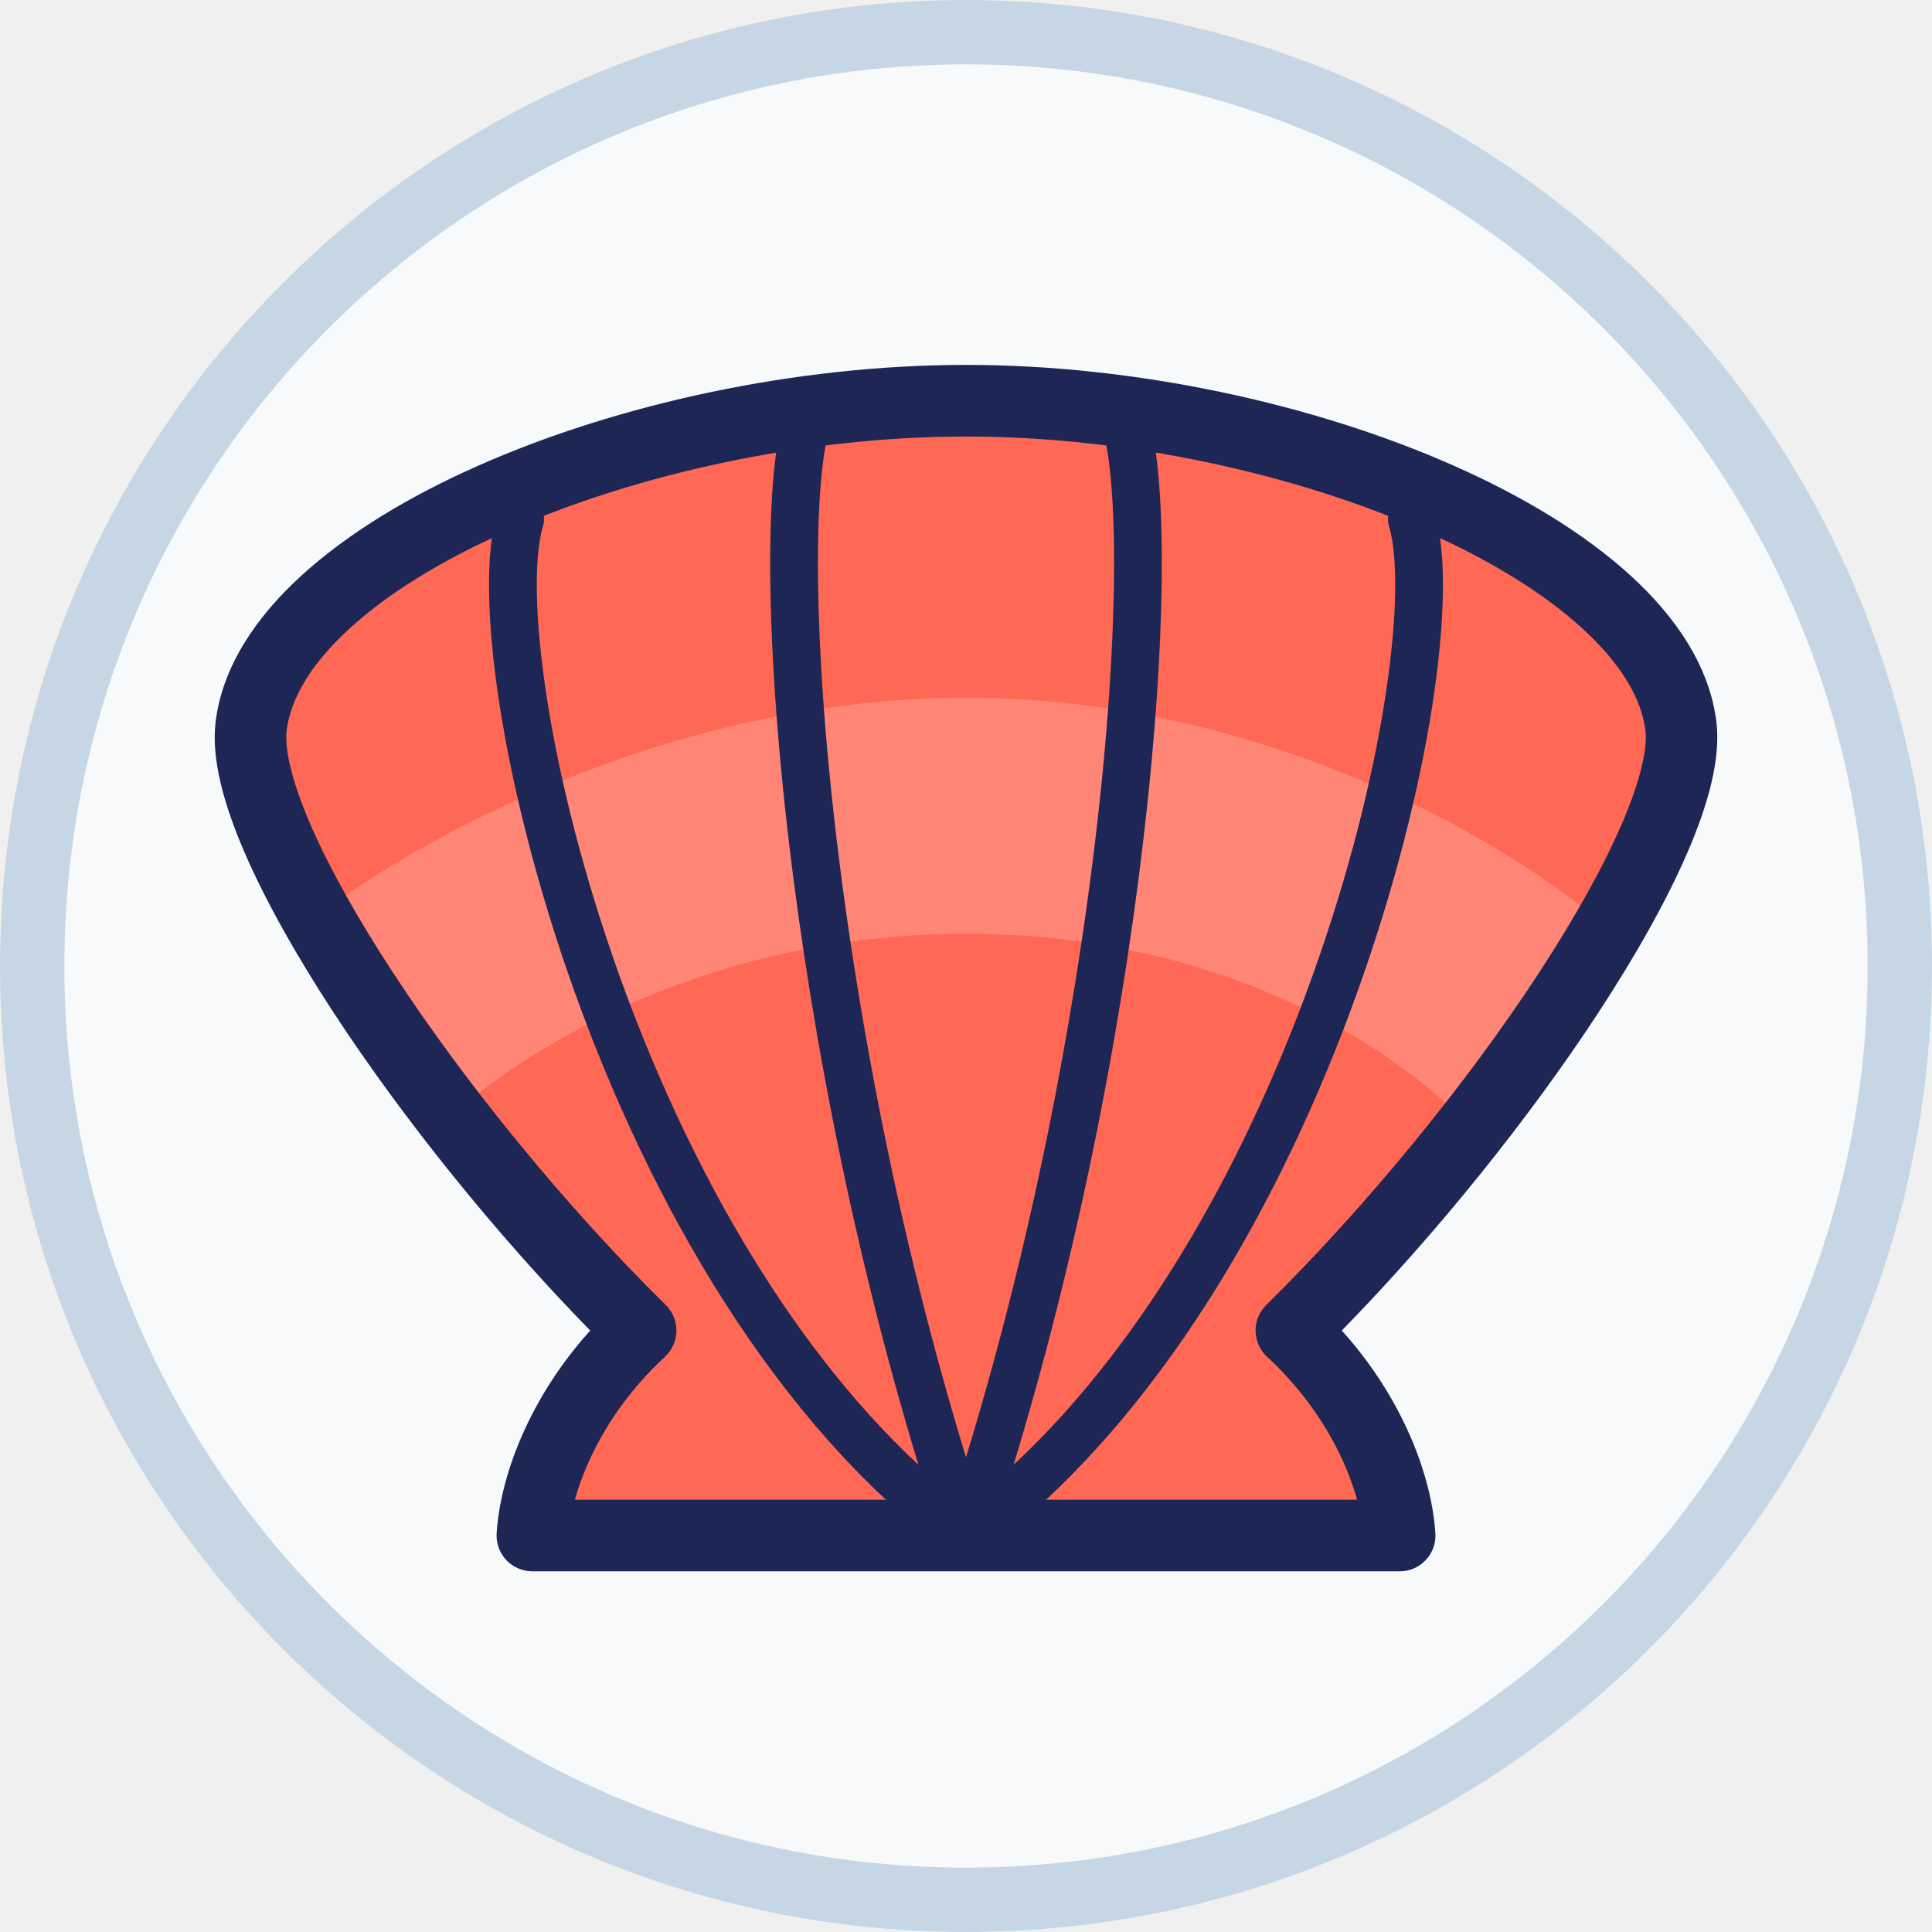
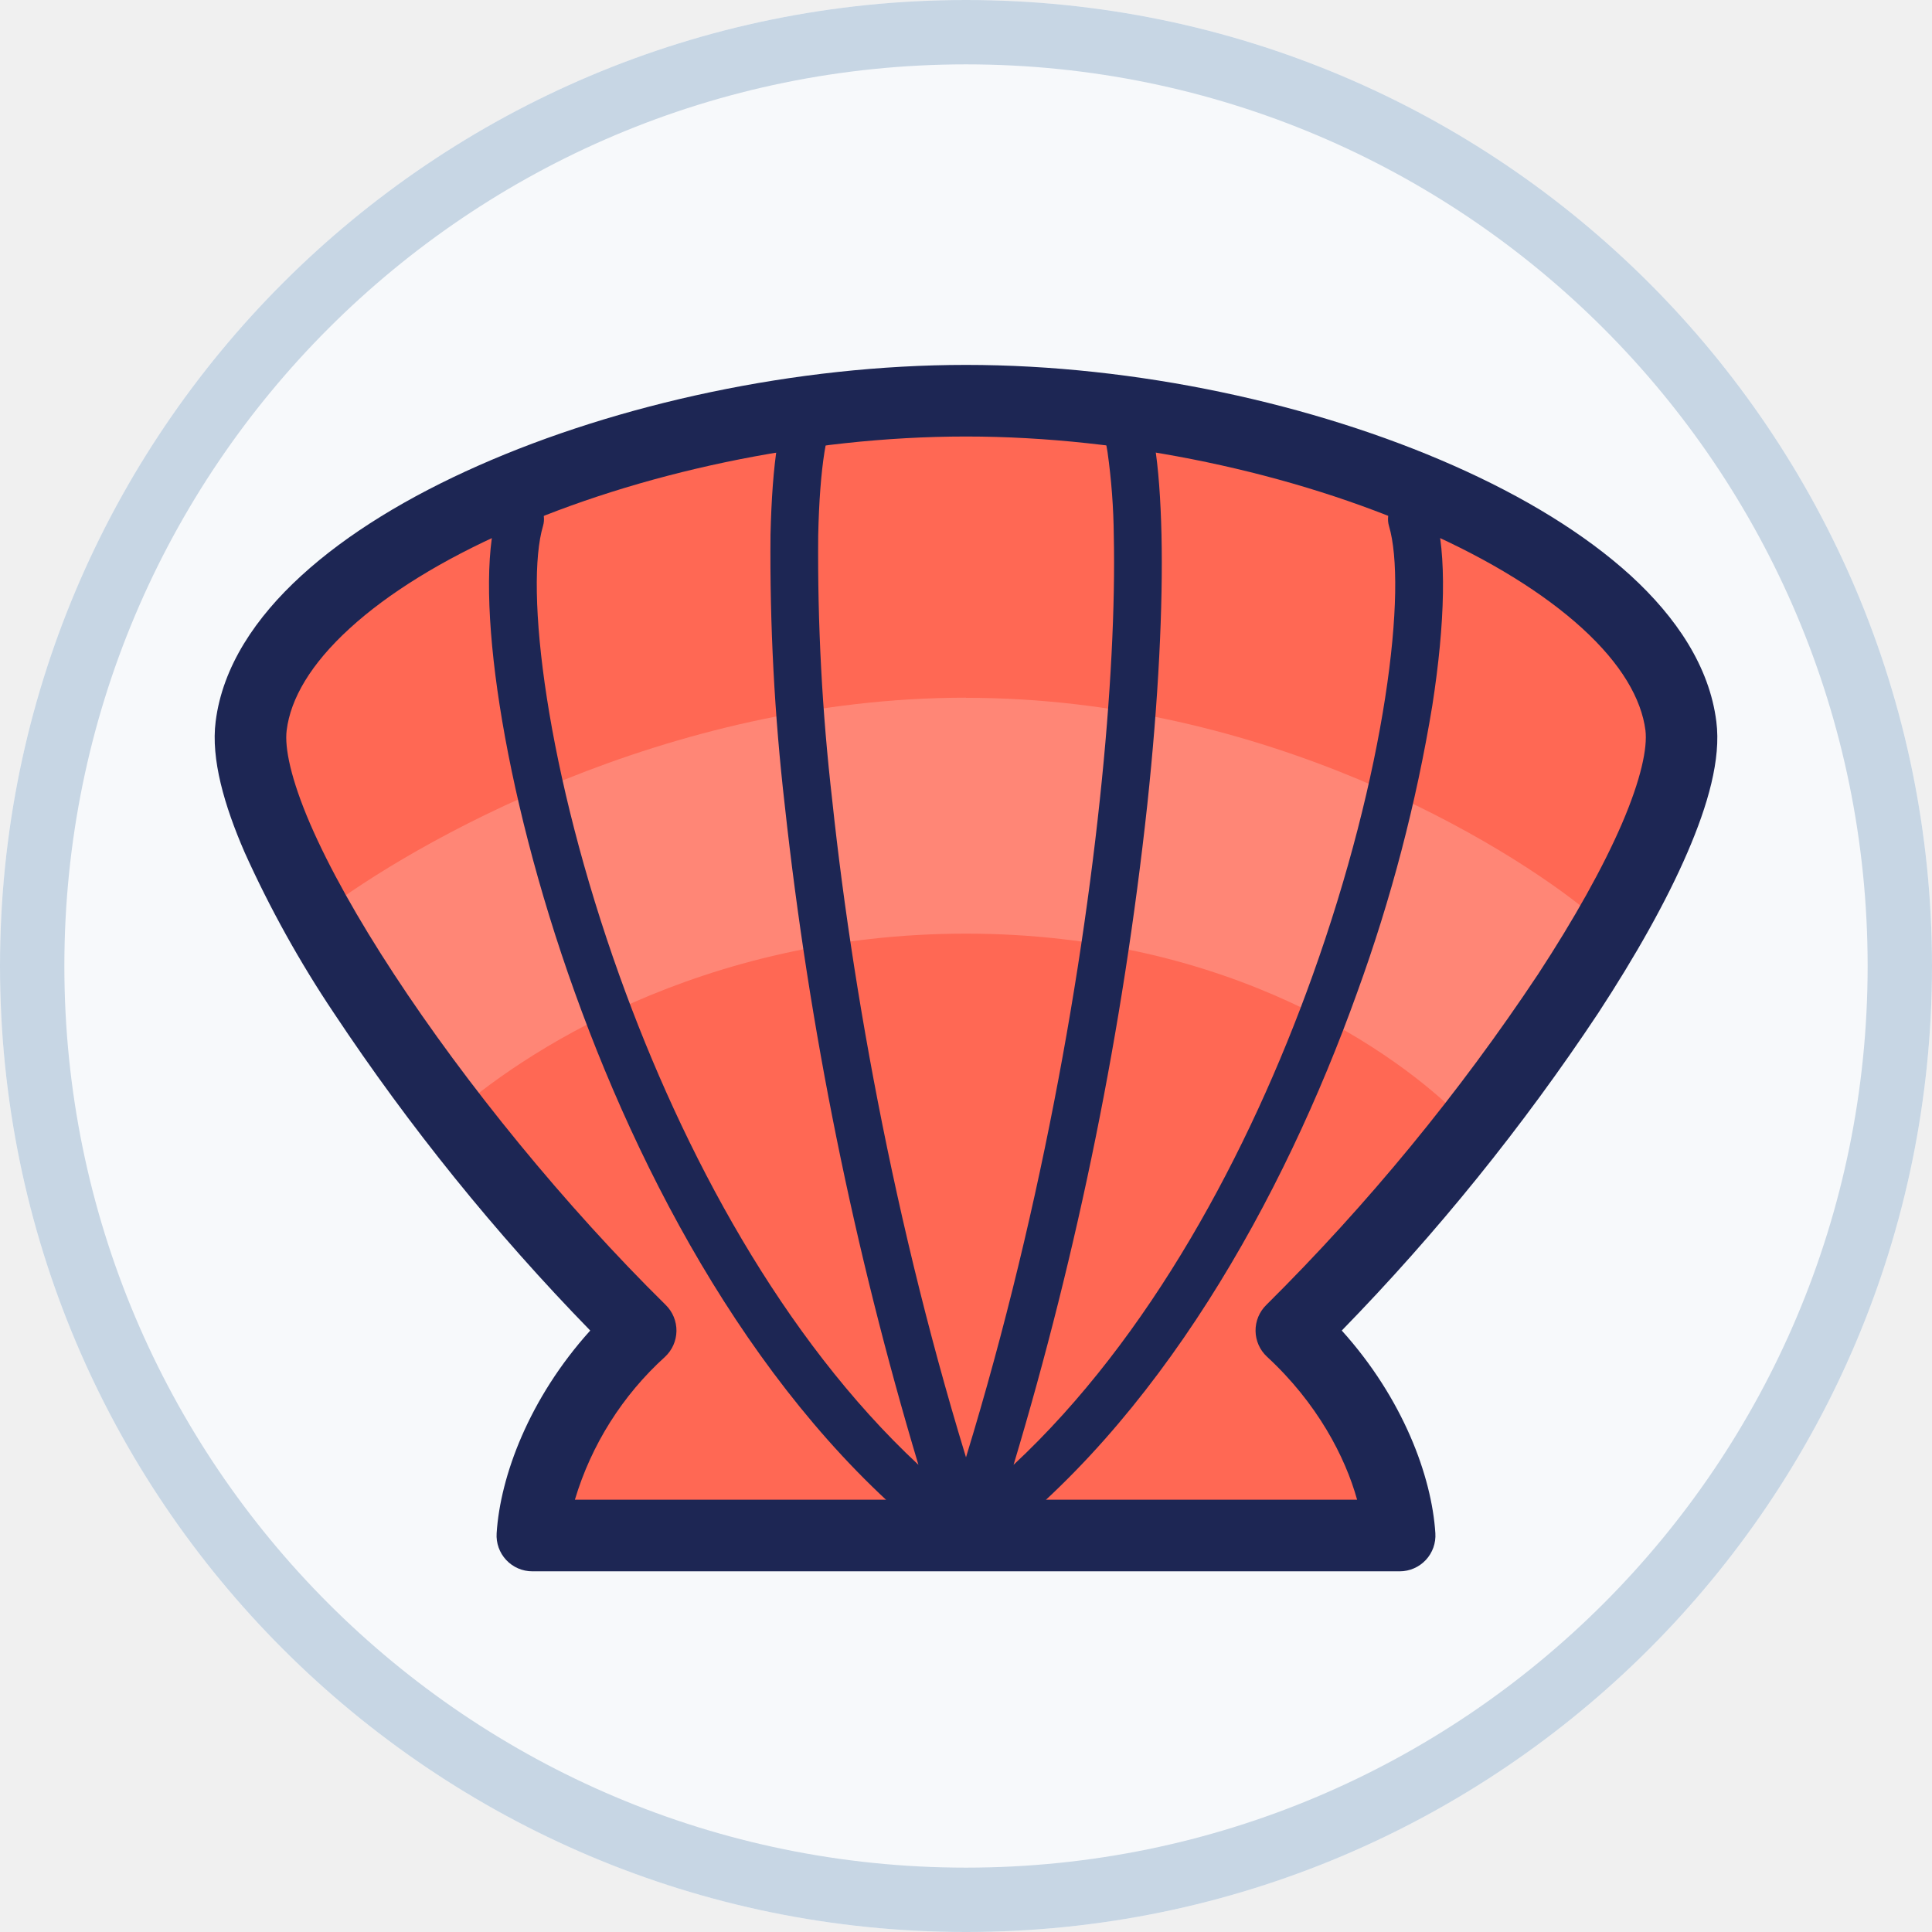
- <svg xmlns="http://www.w3.org/2000/svg" width="16" height="16" viewBox="0 0 16 16" fill="none">
-   <path d="M16 8C16 12.418 12.418 16 8 16C3.582 16 0 12.418 0 8C0 3.582 3.582 0 8 0C12.418 0 16 3.582 16 8Z" fill="#F7F9FB" />
-   <path fill-rule="evenodd" clip-rule="evenodd" d="M8 15.467C12.124 15.467 15.467 12.124 15.467 8C15.467 3.876 12.124 0.533 8 0.533C3.876 0.533 0.533 3.876 0.533 8C0.533 12.124 3.876 15.467 8 15.467ZM8 16C12.418 16 16 12.418 16 8C16 3.582 12.418 0 8 0C3.582 0 0 3.582 0 8C0 12.418 3.582 16 8 16Z" fill="#C7D6E4" />
-   <path fill-rule="evenodd" clip-rule="evenodd" d="M8 3.319C5.265 3.319 2.26 4.576 2.08 6.012C1.966 6.918 3.609 9.347 5.305 11.018C4.701 11.577 4.438 12.264 4.408 12.716H8H11.591C11.562 12.264 11.299 11.577 10.694 11.018C12.391 9.347 14.034 6.918 13.92 6.012C13.74 4.576 10.735 3.319 8 3.319Z" fill="#FF6854" />
-   <path opacity="0.2" d="M8 5.778C5.511 5.778 3.407 6.993 2.667 7.556L3.733 9.245C4.296 8.741 5.796 7.733 8 7.733C10.204 7.733 11.585 8.741 12.089 9.245L13.156 7.556C12.474 6.993 10.489 5.778 8 5.778Z" fill="white" />
-   <path fill-rule="evenodd" clip-rule="evenodd" d="M2.896 5.204C2.574 5.498 2.407 5.786 2.374 6.049C2.356 6.192 2.408 6.45 2.569 6.824C2.725 7.185 2.963 7.61 3.262 8.066C3.859 8.978 4.68 9.986 5.513 10.807C5.571 10.864 5.603 10.942 5.602 11.023C5.6 11.104 5.566 11.181 5.507 11.236C5.091 11.62 4.86 12.064 4.761 12.42H11.239C11.14 12.064 10.909 11.62 10.493 11.236C10.434 11.181 10.4 11.104 10.398 11.023C10.397 10.942 10.429 10.864 10.487 10.807C11.32 9.986 12.142 8.978 12.739 8.066C13.037 7.61 13.275 7.185 13.431 6.824C13.592 6.45 13.644 6.192 13.627 6.049C13.594 5.786 13.426 5.498 13.104 5.204C12.785 4.912 12.337 4.636 11.798 4.398C10.721 3.921 9.327 3.615 8 3.615C6.673 3.615 5.279 3.921 4.202 4.398C3.663 4.636 3.215 4.912 2.896 5.204ZM3.962 3.856C5.116 3.345 6.592 3.022 8 3.022C9.408 3.022 10.884 3.345 12.038 3.856C12.615 4.111 13.123 4.419 13.504 4.767C13.882 5.112 14.157 5.52 14.214 5.975C14.253 6.286 14.143 6.67 13.975 7.059C13.802 7.461 13.544 7.917 13.234 8.391C12.664 9.261 11.902 10.211 11.112 11.019C11.62 11.582 11.857 12.227 11.887 12.697C11.893 12.779 11.864 12.859 11.808 12.919C11.752 12.979 11.674 13.013 11.592 13.013H4.409C4.327 13.013 4.248 12.979 4.192 12.919C4.136 12.859 4.108 12.779 4.113 12.697C4.143 12.227 4.38 11.582 4.888 11.019C4.098 10.211 3.336 9.261 2.766 8.391C2.456 7.917 2.199 7.461 2.025 7.059C1.857 6.67 1.747 6.286 1.786 5.975C1.843 5.52 2.118 5.112 2.496 4.767C2.877 4.419 3.385 4.111 3.962 3.856Z" fill="#1D2654" />
-   <path fill-rule="evenodd" clip-rule="evenodd" d="M6.873 3.159C6.785 3.095 6.661 3.114 6.597 3.202C6.515 3.314 6.468 3.491 6.438 3.681C6.406 3.881 6.387 4.134 6.381 4.428C6.368 5.016 6.405 5.786 6.499 6.668C6.668 8.252 7.022 10.208 7.606 12.131C6.48 11.081 5.657 9.548 5.132 8.085C4.832 7.25 4.632 6.446 4.529 5.781C4.424 5.105 4.423 4.604 4.497 4.356C4.528 4.252 4.468 4.142 4.363 4.111C4.259 4.08 4.149 4.139 4.118 4.244C4.017 4.583 4.032 5.161 4.138 5.842C4.246 6.533 4.452 7.361 4.76 8.218C5.373 9.926 6.4 11.779 7.883 12.875C7.952 12.927 8.046 12.927 8.116 12.876C8.186 12.826 8.215 12.736 8.187 12.654C7.489 10.56 7.078 8.366 6.892 6.626C6.799 5.756 6.764 5.003 6.776 4.436C6.782 4.152 6.8 3.919 6.828 3.743C6.858 3.556 6.894 3.464 6.916 3.435C6.98 3.347 6.961 3.224 6.873 3.159Z" fill="#1D2654" />
-   <path fill-rule="evenodd" clip-rule="evenodd" d="M9.127 3.159C9.215 3.095 9.339 3.114 9.403 3.202C9.485 3.314 9.532 3.491 9.562 3.681C9.594 3.881 9.613 4.134 9.619 4.428C9.632 5.016 9.595 5.786 9.501 6.668C9.332 8.252 8.978 10.208 8.394 12.131C9.52 11.081 10.343 9.548 10.868 8.085C11.168 7.25 11.368 6.446 11.471 5.781C11.576 5.105 11.577 4.604 11.503 4.356C11.472 4.252 11.532 4.142 11.637 4.111C11.741 4.08 11.851 4.139 11.882 4.244C11.983 4.583 11.967 5.161 11.862 5.842C11.754 6.533 11.548 7.361 11.24 8.218C10.627 9.926 9.6 11.779 8.117 12.875C8.048 12.927 7.954 12.927 7.884 12.876C7.814 12.826 7.785 12.736 7.813 12.654C8.511 10.56 8.922 8.366 9.108 6.626C9.201 5.756 9.236 5.003 9.224 4.436C9.218 4.152 9.2 3.919 9.172 3.743C9.142 3.556 9.106 3.464 9.084 3.435C9.02 3.347 9.039 3.224 9.127 3.159Z" fill="#1D2654" />
+ <svg xmlns="http://www.w3.org/2000/svg" width="16" height="16" fill="none">
+   <path d="M16 8A8 8 0 1 1 0 8a8 8 0 0 1 16 0Z" fill="#F7F9FB" />
+   <path fill-rule="evenodd" clip-rule="evenodd" d="M8 15.467A7.467 7.467 0 1 0 8 .533a7.467 7.467 0 0 0 0 14.934ZM8 16A8 8 0 1 0 8 0a8 8 0 0 0 0 16Z" fill="#C7D6E4" />
+   <path fill-rule="evenodd" clip-rule="evenodd" d="M8 3.319c-2.735 0-5.74 1.257-5.92 2.693-.114.906 1.529 3.335 3.225 5.006-.604.56-.867 1.245-.897 1.698h7.183c-.029-.452-.292-1.139-.896-1.697 1.696-1.672 3.34-4.1 3.225-5.007C13.74 4.576 10.735 3.32 8 3.32Z" fill="#FF6854" />
+   <path opacity=".2" d="M8 5.778c-2.489 0-4.593 1.215-5.333 1.778l1.066 1.689C4.296 8.74 5.796 7.732 8 7.732s3.585 1.008 4.089 1.512l1.067-1.69c-.682-.56-2.667-1.775-5.156-1.775Z" fill="#fff" />
+   <path fill-rule="evenodd" clip-rule="evenodd" d="M2.896 5.204c-.322.294-.49.582-.522.845-.018.143.034.401.195.775.156.36.394.786.693 1.242.597.912 1.418 1.92 2.251 2.741a.297.297 0 0 1-.006.43 2.604 2.604 0 0 0-.746 1.183h6.478c-.099-.356-.33-.8-.746-1.184a.296.296 0 0 1-.006-.429 17.51 17.51 0 0 0 2.252-2.741c.298-.456.536-.881.692-1.242.161-.374.213-.632.196-.775-.034-.263-.201-.551-.523-.845-.32-.292-.767-.568-1.306-.806C10.721 3.92 9.327 3.615 8 3.615s-2.72.306-3.798.783c-.539.238-.987.514-1.306.806Zm1.066-1.348c1.154-.511 2.63-.834 4.038-.834 1.408 0 2.884.323 4.038.834.577.255 1.085.563 1.466.91.378.346.653.754.71 1.21.04.31-.071.694-.239 1.083-.173.402-.43.858-.74 1.332a18.14 18.14 0 0 1-2.123 2.628c.508.563.745 1.208.775 1.678a.296.296 0 0 1-.295.316H4.409a.296.296 0 0 1-.296-.316c.03-.47.267-1.115.775-1.678a18.136 18.136 0 0 1-2.122-2.628 9.132 9.132 0 0 1-.74-1.332c-.169-.389-.28-.773-.24-1.084.057-.455.332-.863.71-1.208.38-.348.889-.656 1.466-.911Z" fill="#1D2654" />
+   <path fill-rule="evenodd" clip-rule="evenodd" d="M6.873 3.16a.198.198 0 0 0-.276.042c-.082.112-.129.289-.159.479-.032.2-.05.453-.057.747a18.21 18.21 0 0 0 .118 2.24 30.57 30.57 0 0 0 1.107 5.463c-1.126-1.05-1.949-2.583-2.474-4.046-.3-.835-.5-1.64-.603-2.304-.105-.676-.106-1.177-.032-1.425a.198.198 0 0 0-.38-.112c-.1.339-.085.917.021 1.598.108.691.314 1.52.622 2.376.613 1.708 1.64 3.561 3.123 4.657a.197.197 0 0 0 .304-.221c-.698-2.094-1.11-4.288-1.295-6.028a17.828 17.828 0 0 1-.116-2.19c.006-.284.024-.517.052-.693.03-.187.066-.279.088-.308a.198.198 0 0 0-.043-.276Z" fill="#1D2654" />
+   <path fill-rule="evenodd" clip-rule="evenodd" d="M9.127 3.16a.198.198 0 0 1 .276.042c.082.112.129.289.159.479.032.2.05.453.057.747.013.588-.024 1.358-.118 2.24a30.442 30.442 0 0 1-1.107 5.463c1.126-1.05 1.949-2.583 2.474-4.046.3-.835.5-1.64.603-2.304.105-.676.106-1.177.032-1.425a.198.198 0 0 1 .38-.112c.1.339.085.917-.021 1.598a13.23 13.23 0 0 1-.622 2.376c-.613 1.708-1.64 3.561-3.123 4.657a.197.197 0 0 1-.304-.221c.698-2.094 1.11-4.288 1.295-6.028.093-.87.128-1.623.116-2.19a5.337 5.337 0 0 0-.052-.693c-.03-.187-.066-.279-.088-.308a.198.198 0 0 1 .043-.276Z" fill="#1D2654" />
</svg>
